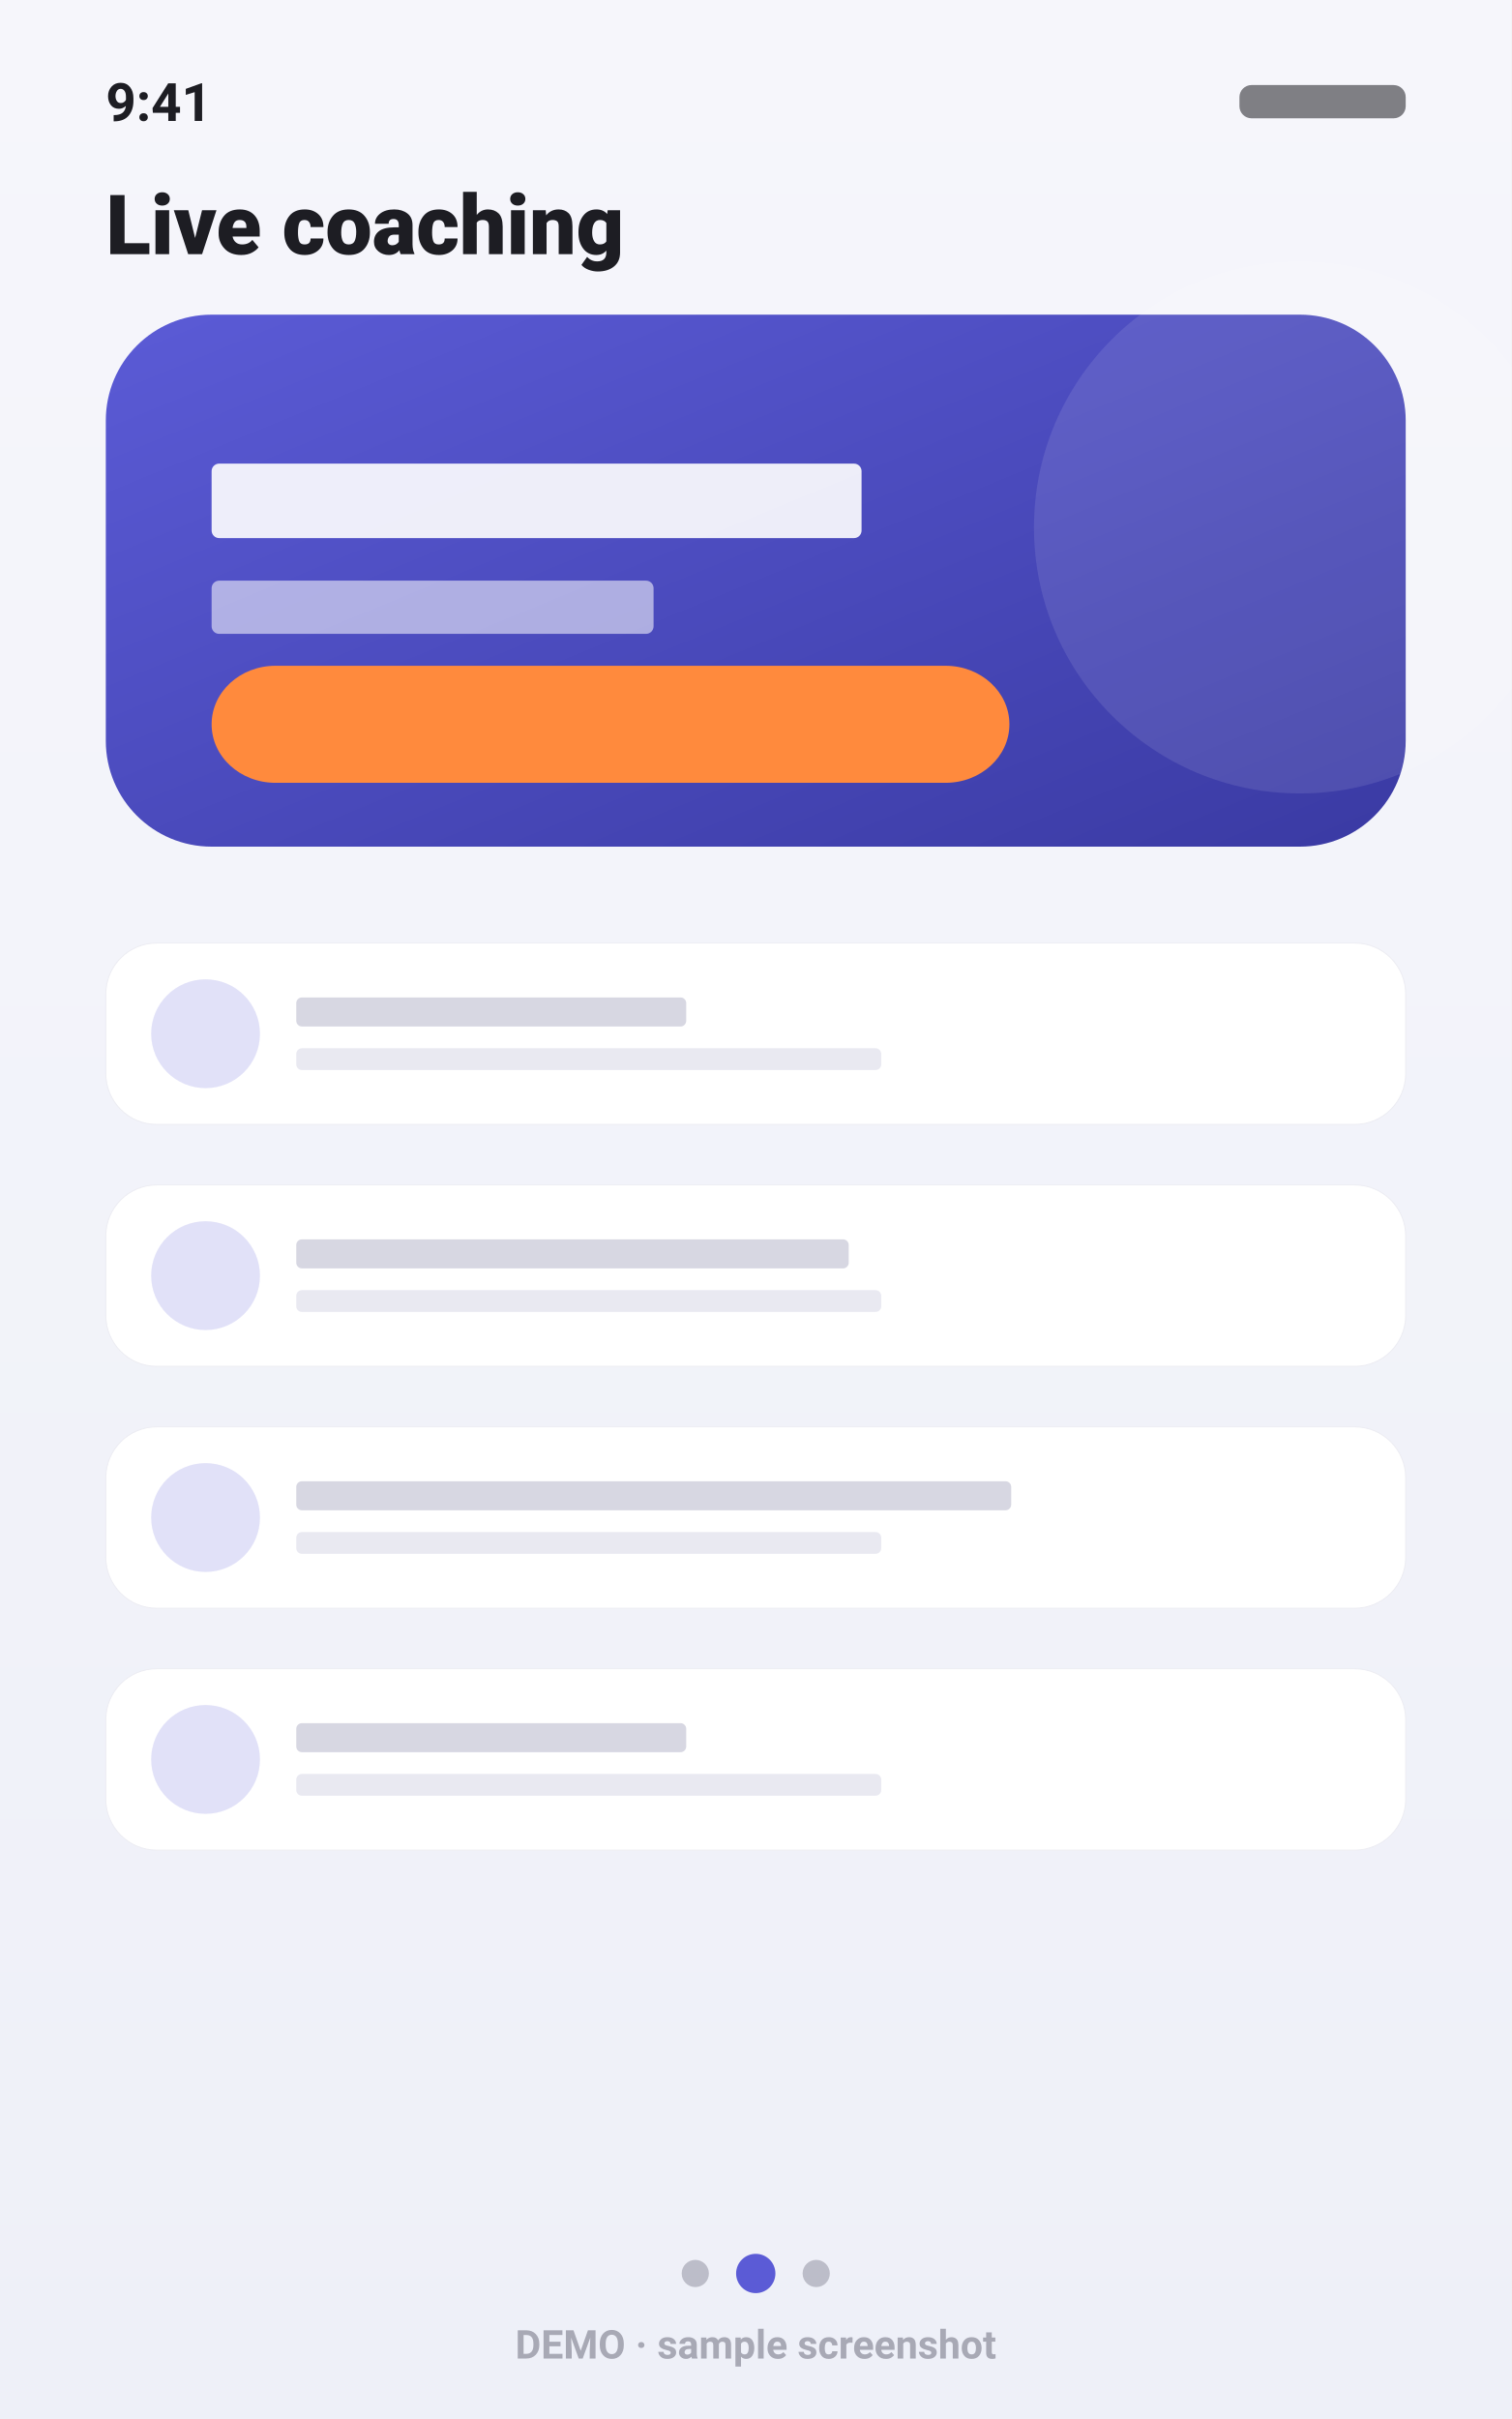
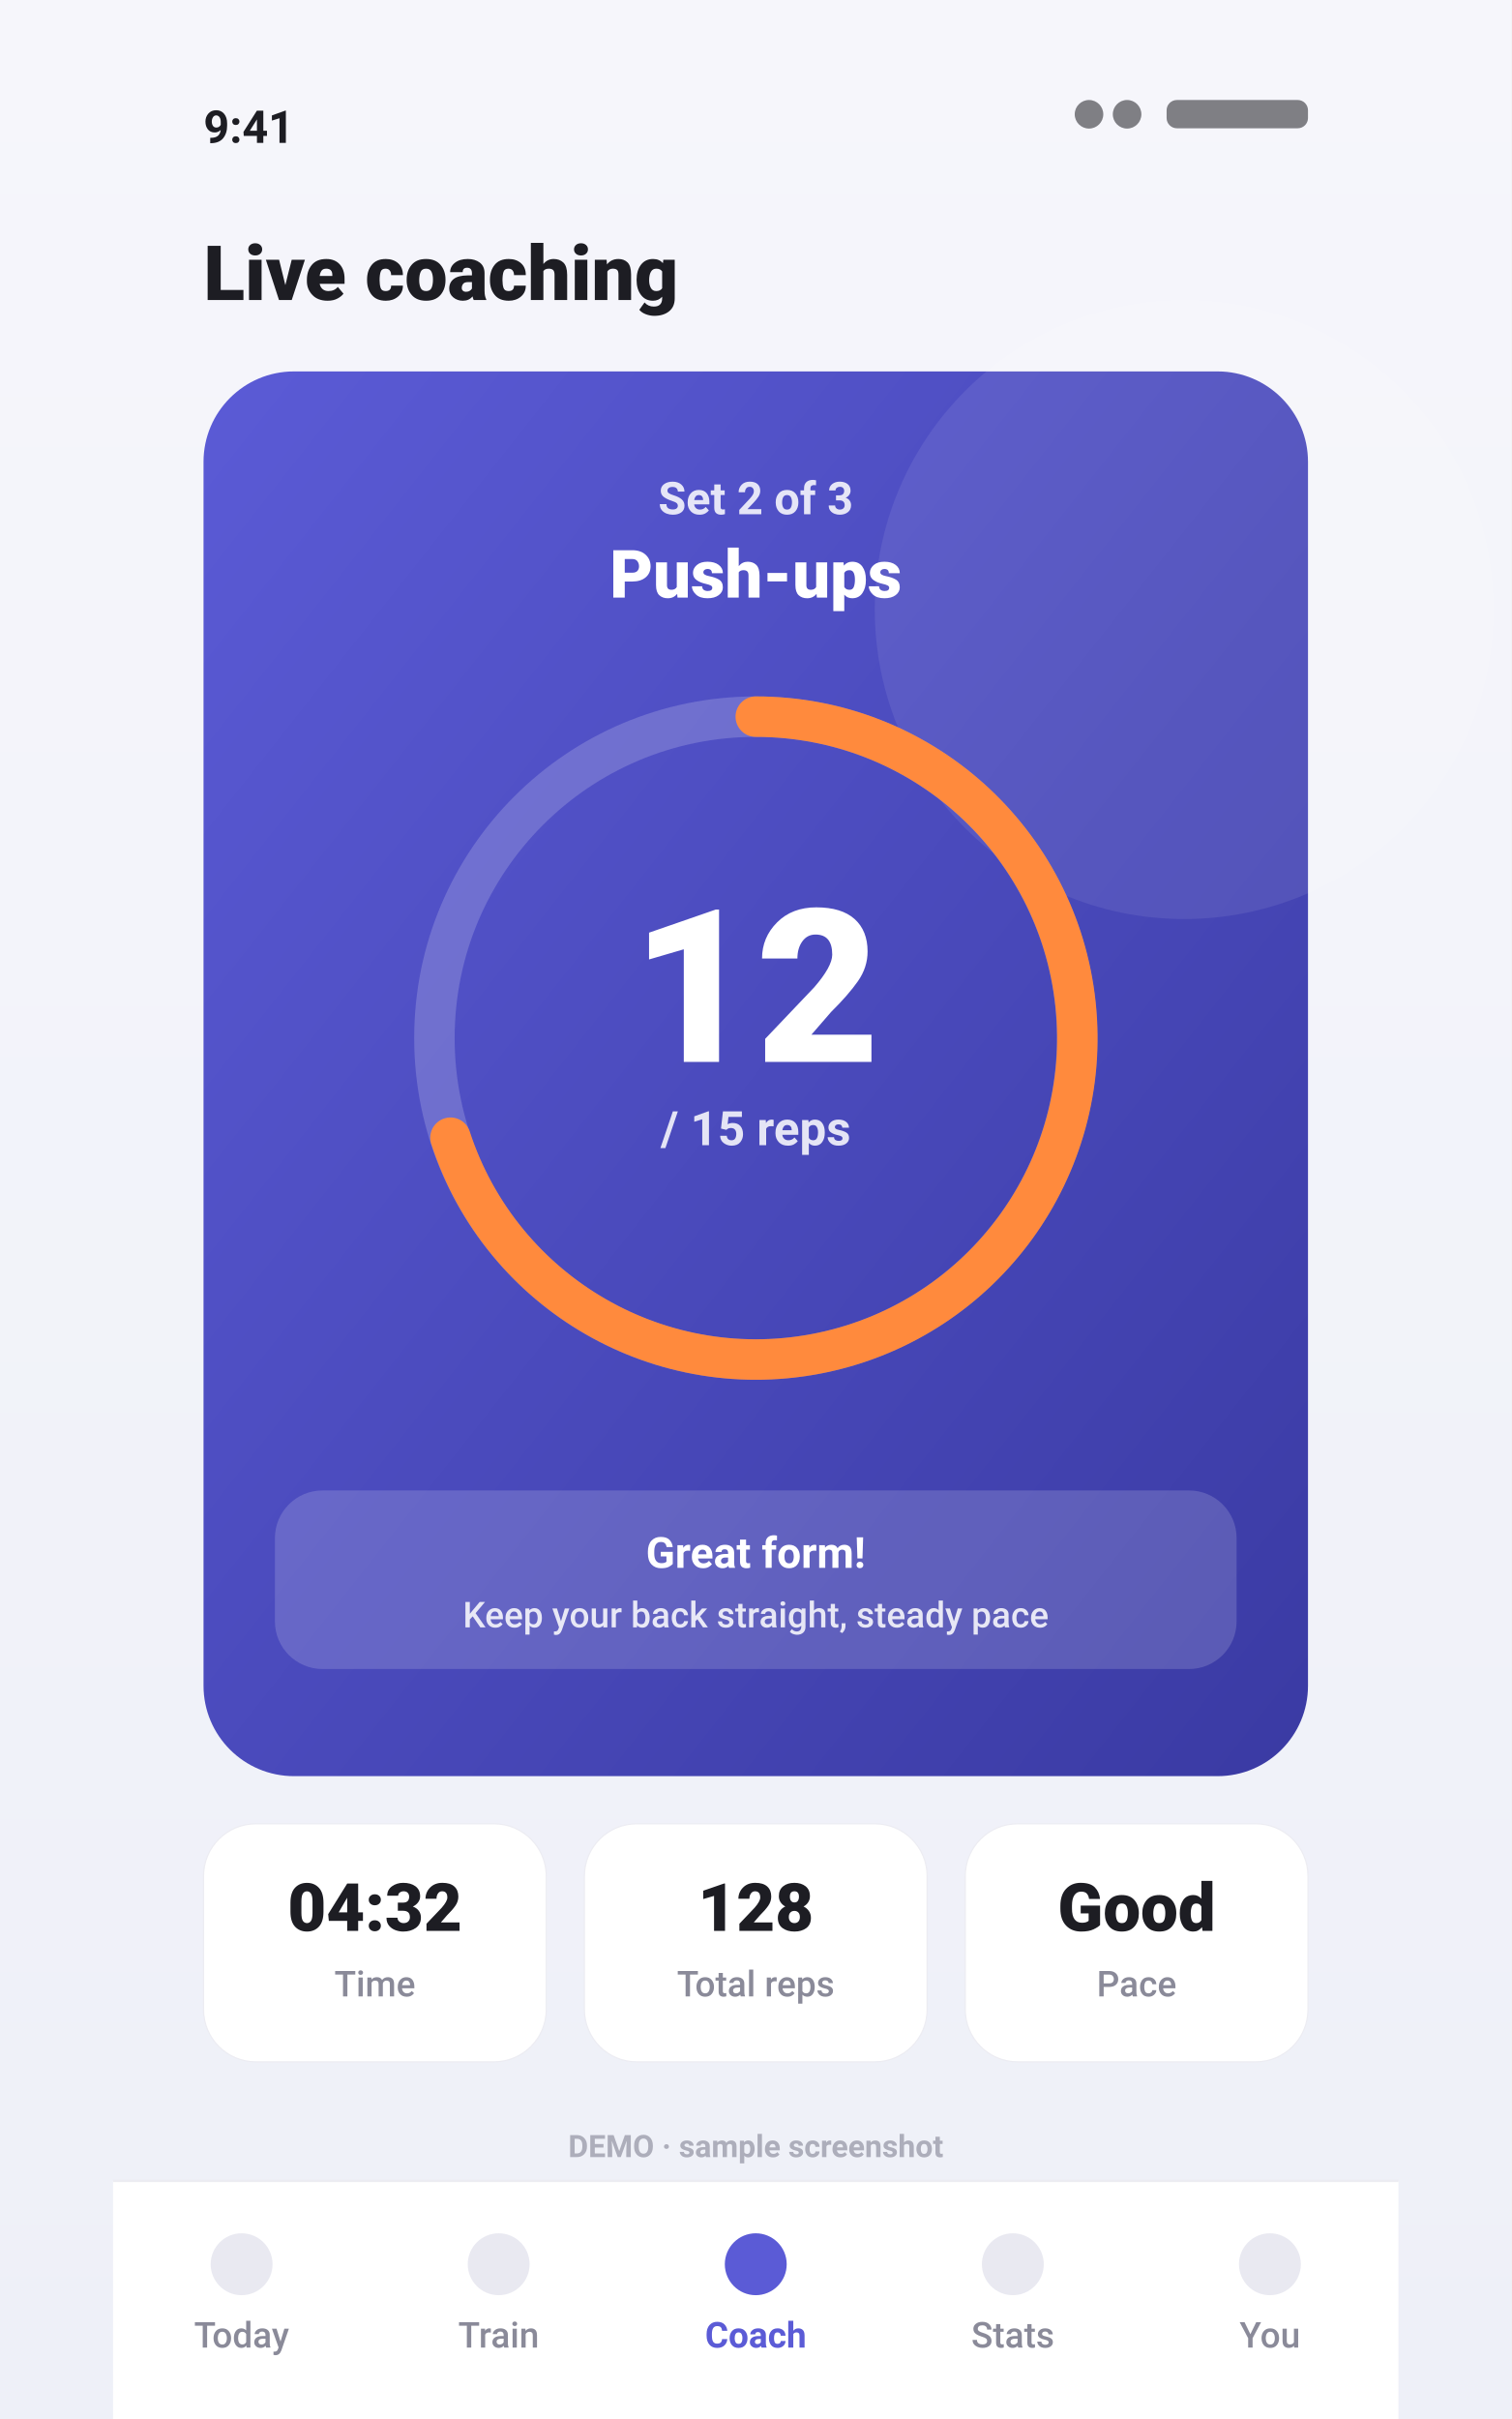
<svg xmlns="http://www.w3.org/2000/svg" viewBox="0 0 1600 2560" width="1600" height="2560" role="img" aria-label="Live coaching">
  <defs>
    <linearGradient id="bg" x1="0" y1="0" x2="0" y2="1">
      <stop offset="0" stop-color="#f6f6fb" />
      <stop offset="1" stop-color="#eef0f8" />
    </linearGradient>
    <linearGradient id="hero" x1="0" y1="0" x2="1" y2="1">
      <stop offset="0" stop-color="#5b5bd6" />
      <stop offset="1" stop-color="#3a3aa3" />
    </linearGradient>
+     <linearGradient id="warm" x1="0" y1="0" x2="1" y2="1">
+       <stop offset="0" stop-color="#ff9d57" />
+       <stop offset="1" stop-color="#ff8a3d" />
+     </linearGradient>
  </defs>
  <rect width="1600" height="2560" fill="url(#bg)" />
-   <text x="112" y="128" font-family="-apple-system,Segoe UI,Roboto,sans-serif" font-size="56" font-weight="700" fill="#1d1d23">9:41</text>
-   <rect x="1312" y="90" width="176" height="35.2" rx="12.8" fill="#1d1d23" opacity="0.55" />
-   <text x="112" y="269" font-family="-apple-system,Segoe UI,Roboto,sans-serif" font-size="88" font-weight="800" fill="#1d1d23">Live coaching</text>
-   <rect x="112" y="333" width="1376" height="563" rx="112" fill="url(#hero)" />
-   <circle cx="1376" cy="558.2" r="281.5" fill="#ffffff" opacity="0.10" />
-   <rect x="224" y="490.64" width="688" height="78.82" rx="8" fill="#ffffff" opacity="0.9" />
-   <rect x="224" y="614.5" width="467.84" height="56.3" rx="8" fill="#ffffff" opacity="0.55" />
-   <rect x="224" y="704.58" width="844.5" height="123.86" rx="67.56" fill="#ff8a3d" />
-   <rect x="112" y="998" width="1376" height="192" rx="54" fill="#ffffff" stroke="#ececf2" />
-   <circle cx="217.6" cy="1094" r="57.6" fill="#5b5bd6" opacity="0.18" />
-   <rect x="313.6" y="1055.6" width="412.8" height="30.72" rx="6" fill="#d7d7e2" />
-   <rect x="313.6" y="1109.36" width="619.2" height="23.04" rx="6" fill="#e9e9f1" />
-   <rect x="112" y="1254" width="1376" height="192" rx="54" fill="#ffffff" stroke="#ececf2" />
-   <circle cx="217.6" cy="1350" r="57.6" fill="#5b5bd6" opacity="0.18" />
-   <rect x="313.6" y="1311.6" width="584.8" height="30.72" rx="6" fill="#d7d7e2" />
-   <rect x="313.6" y="1365.36" width="619.2" height="23.04" rx="6" fill="#e9e9f1" />
-   <rect x="112" y="1510" width="1376" height="192" rx="54" fill="#ffffff" stroke="#ececf2" />
-   <circle cx="217.6" cy="1606" r="57.6" fill="#5b5bd6" opacity="0.18" />
-   <rect x="313.6" y="1567.6" width="756.8" height="30.72" rx="6" fill="#d7d7e2" />
-   <rect x="313.6" y="1621.36" width="619.2" height="23.04" rx="6" fill="#e9e9f1" />
-   <rect x="112" y="1766" width="1376" height="192" rx="54" fill="#ffffff" stroke="#ececf2" />
-   <circle cx="217.6" cy="1862" r="57.6" fill="#5b5bd6" opacity="0.18" />
-   <rect x="313.6" y="1823.6" width="412.8" height="30.72" rx="6" fill="#d7d7e2" />
-   <rect x="313.6" y="1877.36" width="619.2" height="23.04" rx="6" fill="#e9e9f1" />
-   <g>
-     <circle cx="736" cy="2406" r="14.4" fill="#8a8a99" opacity="0.5" />
-     <circle cx="800" cy="2406" r="20.8" fill="#5b5bd6" opacity="1" />
-     <circle cx="864" cy="2406" r="14.4" fill="#8a8a99" opacity="0.5" />
+   <g transform="translate(119.69 0.00) scale(1.25984)">
+     <rect width="1080" height="2032" fill="url(#bg)" />
+     <text x="76" y="120" font-family="-apple-system,Segoe UI,Roboto,sans-serif" font-size="38" font-weight="700" fill="#1d1d23">9:41</text>
+     <rect x="885.2" y="84" width="118.8" height="23.76" rx="8.64" fill="#1d1d23" opacity="0.55" />
+     <circle cx="820" cy="96" r="12" fill="#1d1d23" opacity="0.55" />
+     <circle cx="852" cy="96" r="12" fill="#1d1d23" opacity="0.55" />
+     <text x="76" y="252" font-family="-apple-system,Segoe UI,Roboto,sans-serif" font-size="64" font-weight="800" fill="#1d1d23">Live coaching</text>
+     <rect x="76" y="312" width="928" height="1180" rx="76" fill="url(#hero)" />
+     <circle cx="900" cy="512" r="260" fill="#ffffff" opacity="0.08" />
+     <text x="540" y="432" font-family="-apple-system,Segoe UI,Roboto,sans-serif" font-size="38" font-weight="600" fill="#ffffff" text-anchor="middle" opacity="0.85">Set 2 of 3</text>
+     <text x="540" y="502" font-family="-apple-system,Segoe UI,Roboto,sans-serif" font-size="56" font-weight="800" fill="#ffffff" text-anchor="middle">Push-ups</text>
+     <circle cx="540" cy="872" r="270" fill="none" stroke="#ffffff" stroke-width="34" opacity="0.18" />
+     <path d="M 540 602 A 270 270 0 1 1 283.5 955.7" fill="none" stroke="#ff8a3d" stroke-width="34" stroke-linecap="round" />
+     <text x="540" y="892" font-family="-apple-system,Segoe UI,Roboto,sans-serif" font-size="180" font-weight="800" fill="#ffffff" text-anchor="middle">12</text>
+     <text x="540" y="962" font-family="-apple-system,Segoe UI,Roboto,sans-serif" font-size="40" font-weight="600" fill="#ffffff" text-anchor="middle" opacity="0.85">/ 15 reps</text>
+     <rect x="136" y="1252" width="808" height="150" rx="40" fill="#ffffff" opacity="0.16" />
+     <text x="540" y="1317" font-family="-apple-system,Segoe UI,Roboto,sans-serif" font-size="36" font-weight="700" fill="#ffffff" text-anchor="middle">Great form!</text>
+     <text x="540" y="1367" font-family="-apple-system,Segoe UI,Roboto,sans-serif" font-size="30" font-weight="500" fill="#ffffff" text-anchor="middle" opacity="0.85">Keep your back straight, steady pace</text>
+     <rect x="76" y="1532" width="288" height="200" rx="44" fill="#ffffff" stroke="#ececf2" />
+     <text x="220" y="1622" font-family="-apple-system,Segoe UI,Roboto,sans-serif" font-size="56" font-weight="800" fill="#1d1d23" text-anchor="middle">04:32</text>
+     <text x="220" y="1677" font-family="-apple-system,Segoe UI,Roboto,sans-serif" font-size="30" font-weight="500" fill="#8a8a99" text-anchor="middle">Time</text>
+     <rect x="396" y="1532" width="288" height="200" rx="44" fill="#ffffff" stroke="#ececf2" />
+     <text x="540" y="1622" font-family="-apple-system,Segoe UI,Roboto,sans-serif" font-size="56" font-weight="800" fill="#1d1d23" text-anchor="middle">128</text>
+     <text x="540" y="1677" font-family="-apple-system,Segoe UI,Roboto,sans-serif" font-size="30" font-weight="500" fill="#8a8a99" text-anchor="middle">Total reps</text>
+     <rect x="716" y="1532" width="288" height="200" rx="44" fill="#ffffff" stroke="#ececf2" />
+     <text x="860" y="1622" font-family="-apple-system,Segoe UI,Roboto,sans-serif" font-size="56" font-weight="800" fill="#1d1d23" text-anchor="middle">Good</text>
+     <text x="860" y="1677" font-family="-apple-system,Segoe UI,Roboto,sans-serif" font-size="30" font-weight="500" fill="#8a8a99" text-anchor="middle">Pace</text>
+     <text x="540" y="1812" font-family="-apple-system,Segoe UI,Roboto,sans-serif" font-size="26" font-weight="700" fill="#8a8a99" text-anchor="middle" opacity="0.65">DEMO · sample screenshot</text>
+     <rect x="0" y="1832" width="1080" height="200" rx="0" fill="#ffffff" />
+     <line x1="0" y1="1832" x2="1080" y2="1832" stroke="#ececf2" stroke-width="2" />
+     <circle cx="108" cy="1902" r="26" fill="#e9e9f1" />
+     <text x="108" y="1972" font-family="-apple-system,Segoe UI,Roboto,sans-serif" font-size="30" font-weight="500" fill="#8a8a99" text-anchor="middle">Today</text>
+     <circle cx="324" cy="1902" r="26" fill="#e9e9f1" />
+     <text x="324" y="1972" font-family="-apple-system,Segoe UI,Roboto,sans-serif" font-size="30" font-weight="500" fill="#8a8a99" text-anchor="middle">Train</text>
+     <circle cx="540" cy="1902" r="26" fill="#5b5bd6" />
+     <text x="540" y="1972" font-family="-apple-system,Segoe UI,Roboto,sans-serif" font-size="30" font-weight="700" fill="#5b5bd6" text-anchor="middle">Coach</text>
+     <circle cx="756" cy="1902" r="26" fill="#e9e9f1" />
+     <text x="756" y="1972" font-family="-apple-system,Segoe UI,Roboto,sans-serif" font-size="30" font-weight="500" fill="#8a8a99" text-anchor="middle">Stats</text>
+     <circle cx="972" cy="1902" r="26" fill="#e9e9f1" />
+     <text x="972" y="1972" font-family="-apple-system,Segoe UI,Roboto,sans-serif" font-size="30" font-weight="500" fill="#8a8a99" text-anchor="middle">You</text>
  </g>
-   <text x="800" y="2496" text-anchor="middle" font-family="-apple-system,Segoe UI,Roboto,sans-serif" font-size="42" font-weight="700" fill="#8a8a99" opacity="0.7">DEMO · sample screenshot</text>
</svg>
